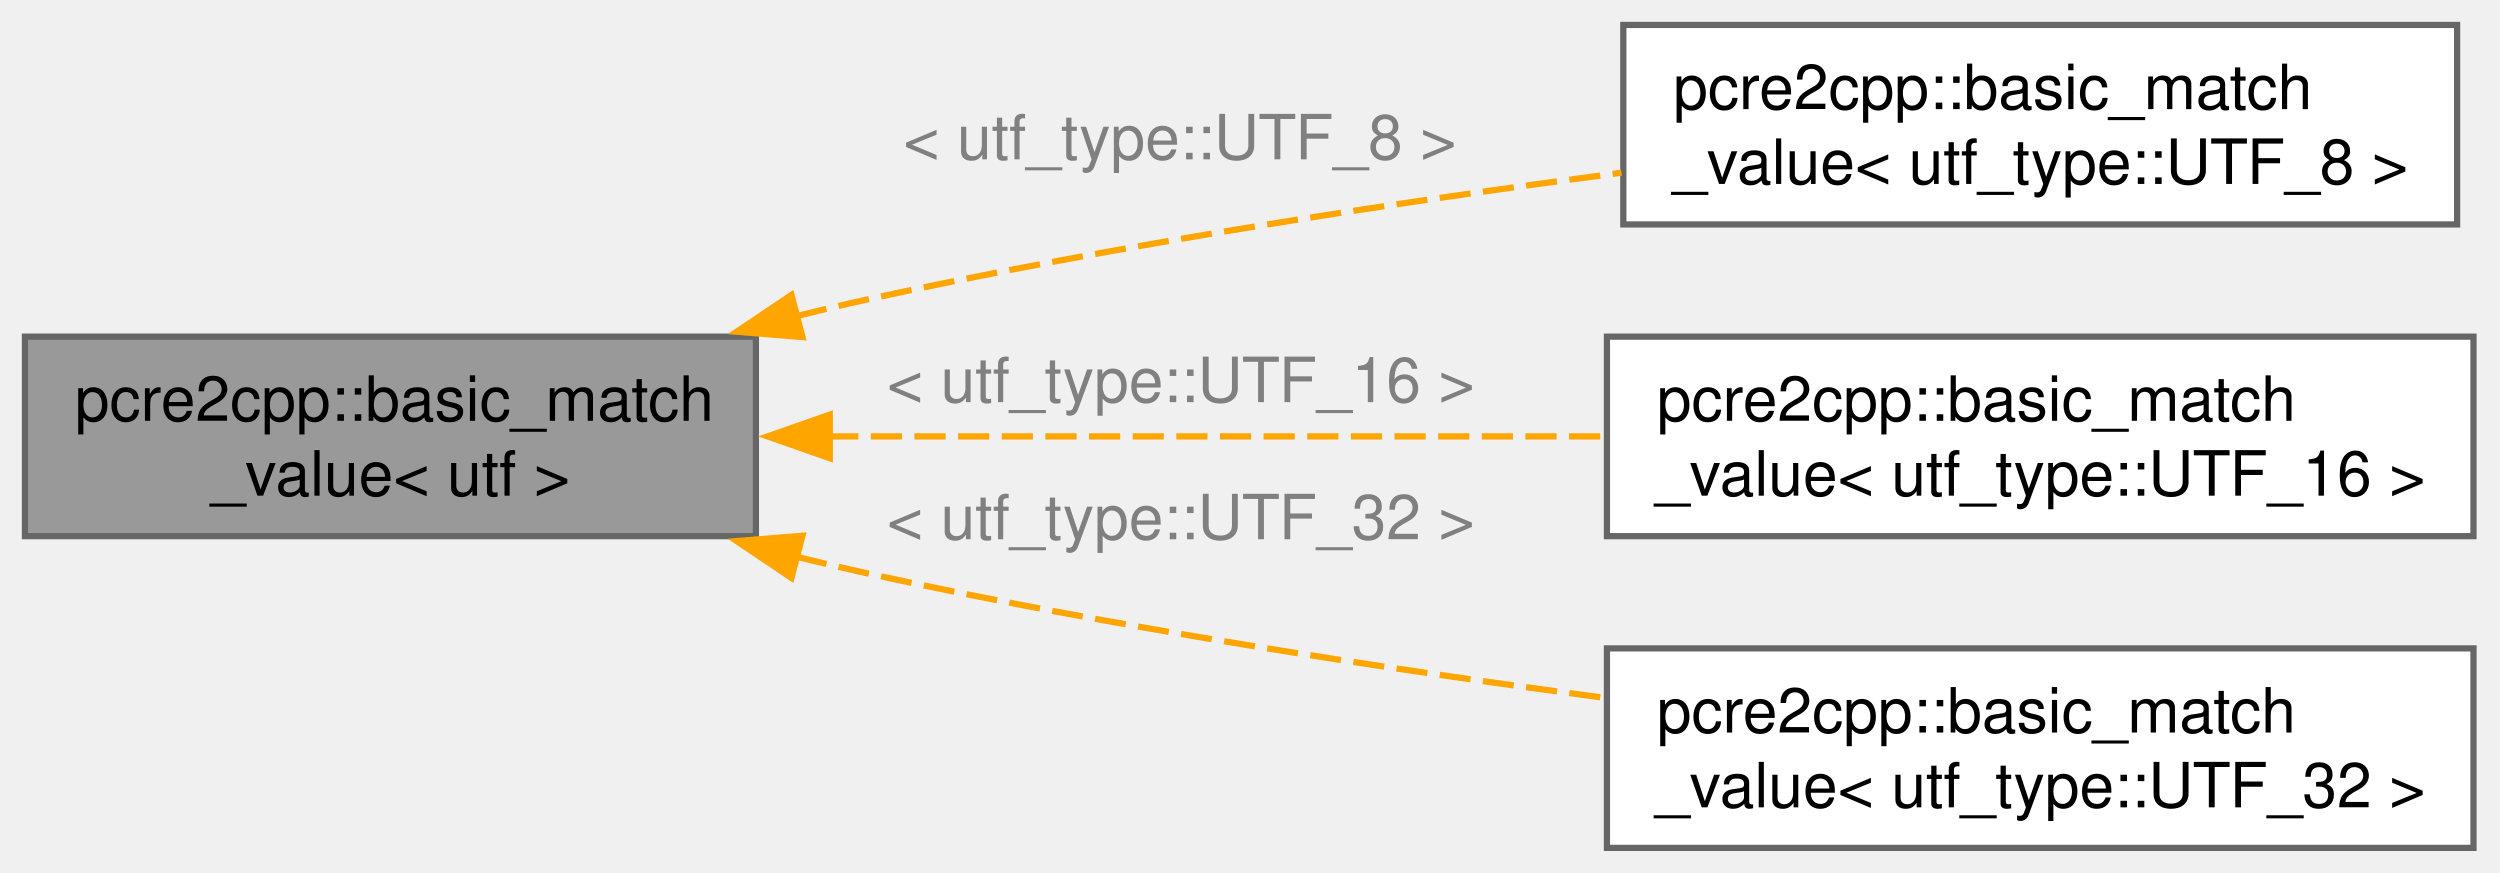
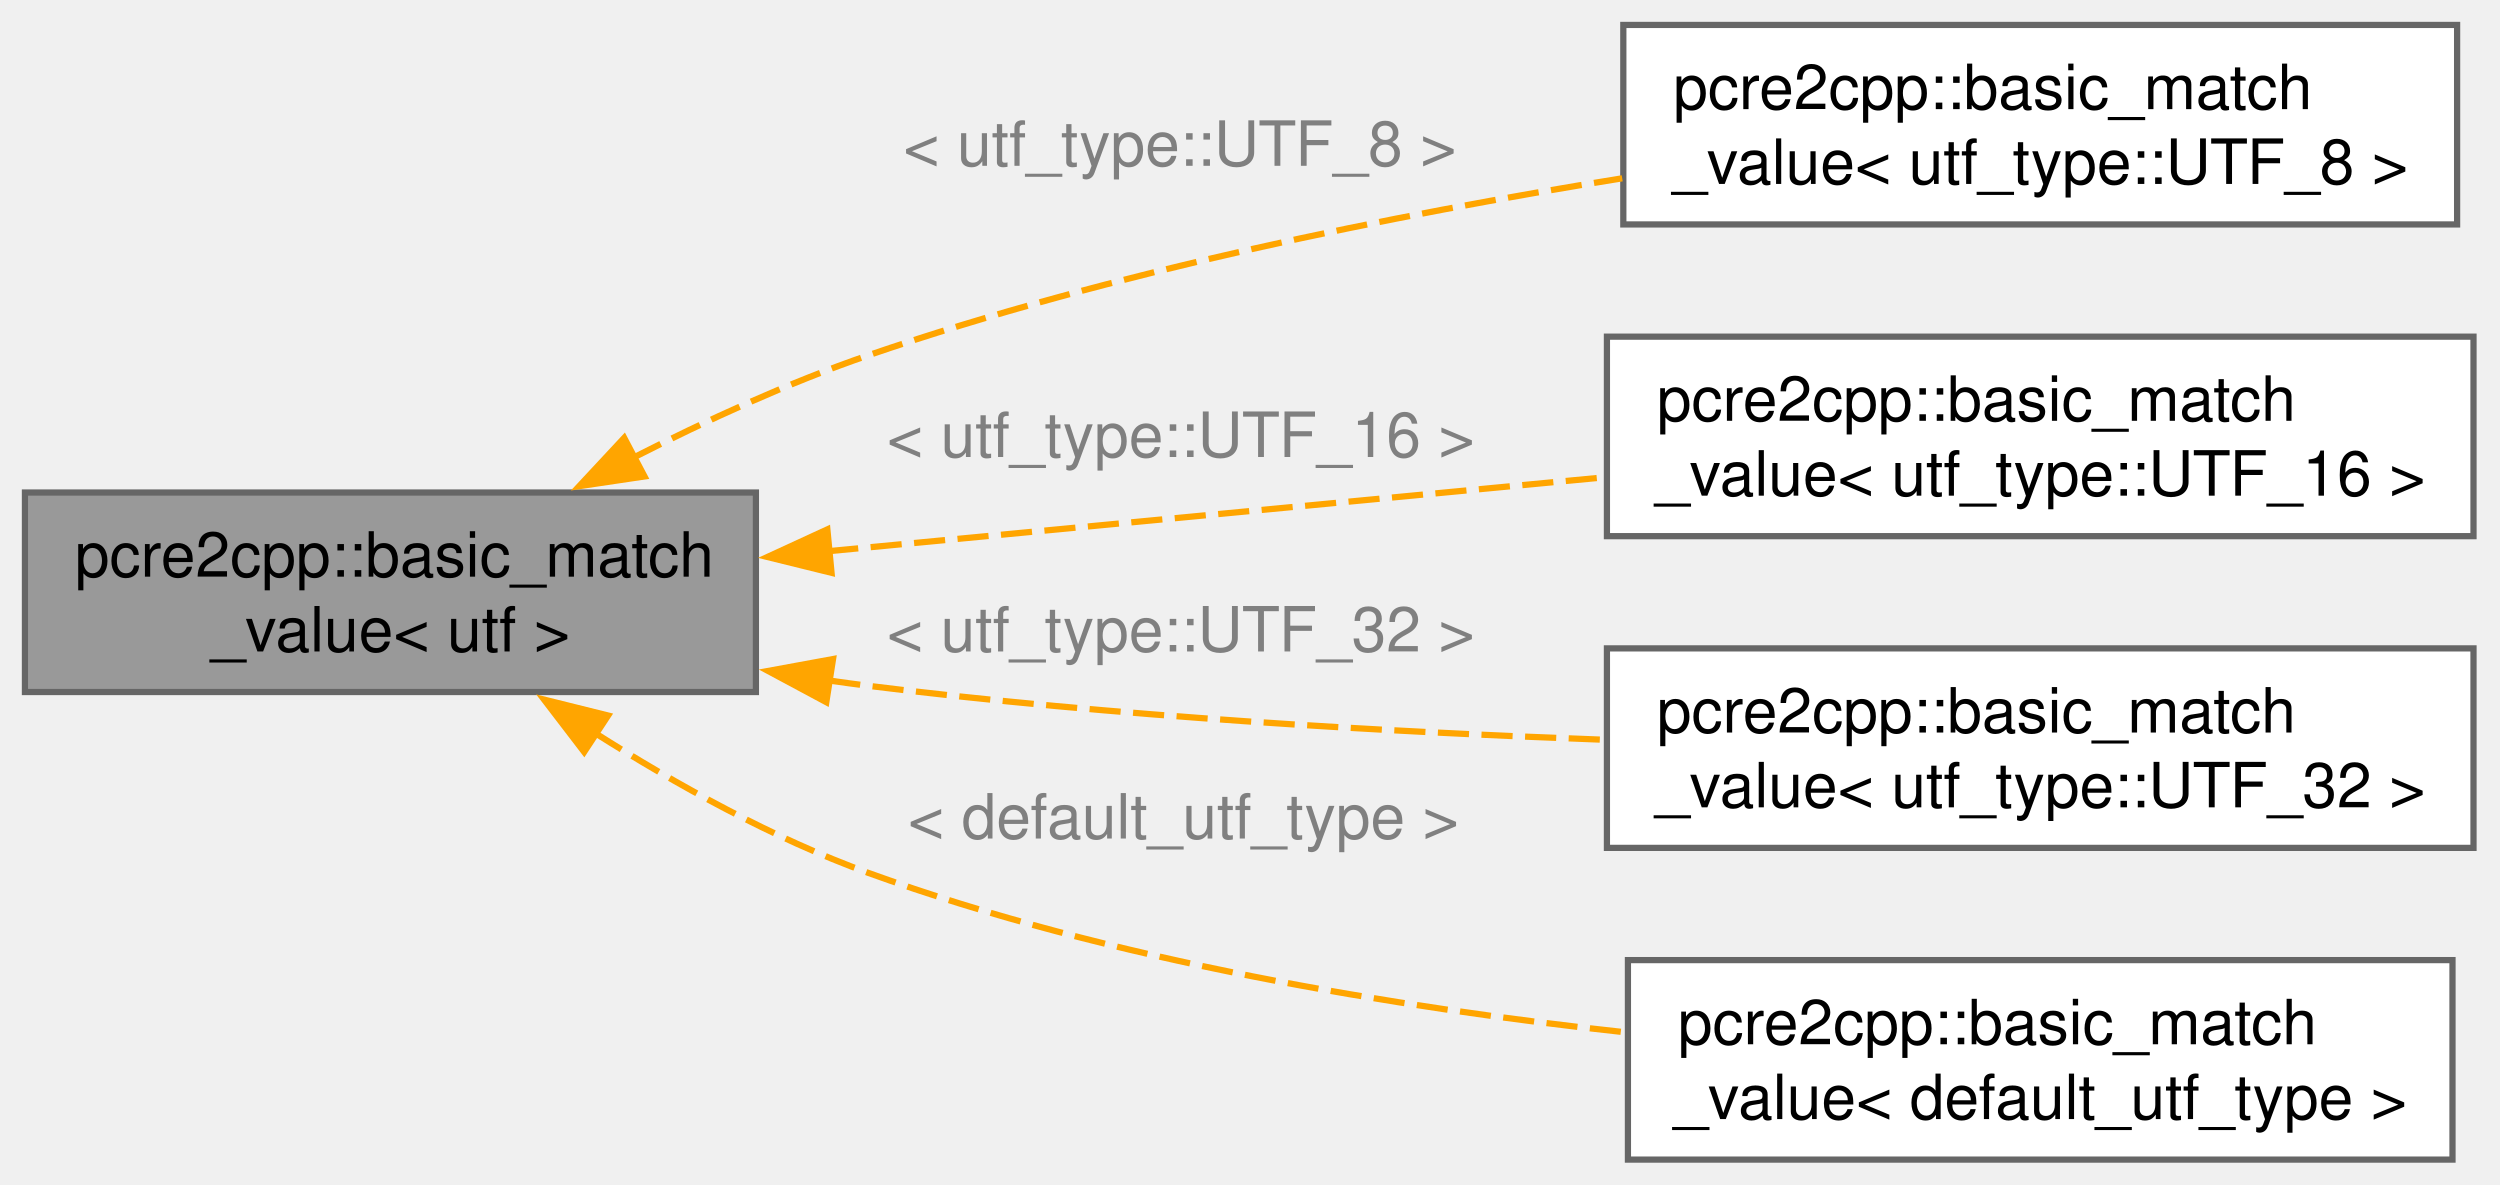
- <svg xmlns="http://www.w3.org/2000/svg" xmlns:xlink="http://www.w3.org/1999/xlink" width="401pt" height="140pt" viewBox="0.00 0.00 401.00 140.00">
-   <g id="graph0" class="graph" transform="scale(1 1) rotate(0) translate(4 136)">
+ <svg xmlns="http://www.w3.org/2000/svg" xmlns:xlink="http://www.w3.org/1999/xlink" width="401pt" height="190pt" viewBox="0.00 0.00 401.00 190.00">
+   <g id="graph0" class="graph" transform="scale(1 1) rotate(0) translate(4 186)">
    <g id="Node000001" class="node">
      <g id="a_Node000001">
        <a xlink:title="Match value container.">
-           <polygon fill="#999999" stroke="#666666" points="117.25,-82 0,-82 0,-50 117.25,-50 117.25,-82" />
-           <text xml:space="preserve" text-anchor="start" x="8" y="-68.5" font-family="Helvetica,sans-Serif" font-size="10.00">pcre2cpp::basic_match</text>
-           <text xml:space="preserve" text-anchor="middle" x="58.62" y="-56.5" font-family="Helvetica,sans-Serif" font-size="10.00">_value&lt; utf &gt;</text>
+           <polygon fill="#999999" stroke="#666666" points="117.25,-107 0,-107 0,-75 117.25,-75 117.25,-107" />
+           <text xml:space="preserve" text-anchor="start" x="8" y="-93.5" font-family="Helvetica,sans-Serif" font-size="10.00">pcre2cpp::basic_match</text>
+           <text xml:space="preserve" text-anchor="middle" x="58.62" y="-81.5" font-family="Helvetica,sans-Serif" font-size="10.00">_value&lt; utf &gt;</text>
        </a>
      </g>
    </g>
    <g id="Node000002" class="node">
      <g id="a_Node000002">
        <a xlink:href="../../df/d63/structpcre2cpp_1_1basic__match__value.html" target="_top" xlink:title=" ">
-           <polygon fill="white" stroke="#666666" points="390.12,-132 256.38,-132 256.38,-100 390.12,-100 390.12,-132" />
-           <text xml:space="preserve" text-anchor="start" x="264.38" y="-118.5" font-family="Helvetica,sans-Serif" font-size="10.00">pcre2cpp::basic_match</text>
-           <text xml:space="preserve" text-anchor="middle" x="323.25" y="-106.5" font-family="Helvetica,sans-Serif" font-size="10.00">_value&lt; utf_type::UTF_8 &gt;</text>
+           <polygon fill="white" stroke="#666666" points="390.12,-182 256.38,-182 256.38,-150 390.12,-150 390.12,-182" />
+           <text xml:space="preserve" text-anchor="start" x="264.38" y="-168.5" font-family="Helvetica,sans-Serif" font-size="10.00">pcre2cpp::basic_match</text>
+           <text xml:space="preserve" text-anchor="middle" x="323.25" y="-156.5" font-family="Helvetica,sans-Serif" font-size="10.00">_value&lt; utf_type::UTF_8 &gt;</text>
        </a>
      </g>
    </g>
    <g id="edge1_Node000001_Node000002" class="edge">
      <g id="a_edge1_Node000001_Node000002">
        <a xlink:title=" ">
-           <path fill="none" stroke="orange" stroke-dasharray="5,2" d="M123.69,-85.28C127.59,-86.25 131.46,-87.17 135.25,-88 175.01,-96.72 220.13,-103.56 256.08,-108.3" />
-           <polygon fill="orange" stroke="orange" points="124.72,-81.93 114.16,-82.79 122.95,-88.7 124.72,-81.93" />
+           <path fill="none" stroke="orange" stroke-dasharray="5,2" d="M97.51,-112.55C109.31,-118.57 122.57,-124.65 135.25,-129 174.38,-142.42 219.88,-151.56 256.2,-157.4" />
+           <polygon fill="orange" stroke="orange" points="99.38,-109.58 88.9,-108.02 96.12,-115.77 99.38,-109.58" />
        </a>
      </g>
-       <text xml:space="preserve" text-anchor="start" x="140.88" y="-110.44" font-family="Helvetica,sans-Serif" font-size="10.00" fill="grey">&lt; utf_type::UTF_8 &gt;</text>
+       <text xml:space="preserve" text-anchor="start" x="140.88" y="-159.4" font-family="Helvetica,sans-Serif" font-size="10.00" fill="grey">&lt; utf_type::UTF_8 &gt;</text>
    </g>
    <g id="Node000003" class="node">
      <g id="a_Node000003">
        <a xlink:href="../../df/d63/structpcre2cpp_1_1basic__match__value.html" target="_top" xlink:title=" ">
-           <polygon fill="white" stroke="#666666" points="392.75,-82 253.75,-82 253.75,-50 392.75,-50 392.75,-82" />
-           <text xml:space="preserve" text-anchor="start" x="261.75" y="-68.5" font-family="Helvetica,sans-Serif" font-size="10.00">pcre2cpp::basic_match</text>
-           <text xml:space="preserve" text-anchor="middle" x="323.25" y="-56.5" font-family="Helvetica,sans-Serif" font-size="10.00">_value&lt; utf_type::UTF_16 &gt;</text>
+           <polygon fill="white" stroke="#666666" points="392.75,-132 253.75,-132 253.75,-100 392.75,-100 392.75,-132" />
+           <text xml:space="preserve" text-anchor="start" x="261.75" y="-118.5" font-family="Helvetica,sans-Serif" font-size="10.00">pcre2cpp::basic_match</text>
+           <text xml:space="preserve" text-anchor="middle" x="323.25" y="-106.5" font-family="Helvetica,sans-Serif" font-size="10.00">_value&lt; utf_type::UTF_16 &gt;</text>
        </a>
      </g>
    </g>
    <g id="edge2_Node000001_Node000003" class="edge">
      <g id="a_edge2_Node000001_Node000003">
        <a xlink:title=" ">
-           <path fill="none" stroke="orange" stroke-dasharray="5,2" d="M128.68,-66C167.12,-66 214.83,-66 253.26,-66" />
-           <polygon fill="orange" stroke="orange" points="129.1,-62.5 119.1,-66 129.1,-69.5 129.1,-62.5" />
+           <path fill="none" stroke="orange" stroke-dasharray="5,2" d="M128.68,-97.57C167.12,-101.23 214.83,-105.77 253.26,-109.43" />
+           <polygon fill="orange" stroke="orange" points="129.38,-94.12 119.09,-96.66 128.71,-101.09 129.38,-94.12" />
        </a>
      </g>
-       <text xml:space="preserve" text-anchor="start" x="138.25" y="-71.5" font-family="Helvetica,sans-Serif" font-size="10.00" fill="grey">&lt; utf_type::UTF_16 &gt;</text>
+       <text xml:space="preserve" text-anchor="start" x="138.25" y="-112.7" font-family="Helvetica,sans-Serif" font-size="10.00" fill="grey">&lt; utf_type::UTF_16 &gt;</text>
    </g>
    <g id="Node000004" class="node">
      <g id="a_Node000004">
        <a xlink:href="../../df/d63/structpcre2cpp_1_1basic__match__value.html" target="_top" xlink:title=" ">
-           <polygon fill="white" stroke="#666666" points="392.75,-32 253.75,-32 253.75,0 392.75,0 392.75,-32" />
-           <text xml:space="preserve" text-anchor="start" x="261.75" y="-18.5" font-family="Helvetica,sans-Serif" font-size="10.00">pcre2cpp::basic_match</text>
-           <text xml:space="preserve" text-anchor="middle" x="323.25" y="-6.5" font-family="Helvetica,sans-Serif" font-size="10.00">_value&lt; utf_type::UTF_32 &gt;</text>
+           <polygon fill="white" stroke="#666666" points="392.75,-82 253.75,-82 253.75,-50 392.75,-50 392.75,-82" />
+           <text xml:space="preserve" text-anchor="start" x="261.75" y="-68.5" font-family="Helvetica,sans-Serif" font-size="10.00">pcre2cpp::basic_match</text>
+           <text xml:space="preserve" text-anchor="middle" x="323.25" y="-56.5" font-family="Helvetica,sans-Serif" font-size="10.00">_value&lt; utf_type::UTF_32 &gt;</text>
        </a>
      </g>
    </g>
    <g id="edge3_Node000001_Node000004" class="edge">
      <g id="a_edge3_Node000001_Node000004">
        <a xlink:title=" ">
-           <path fill="none" stroke="orange" stroke-dasharray="5,2" d="M123.69,-46.72C127.59,-45.75 131.46,-44.83 135.25,-44 174.05,-35.49 217.95,-28.77 253.46,-24.05" />
-           <polygon fill="orange" stroke="orange" points="122.95,-43.3 114.16,-49.21 124.72,-50.07 122.95,-43.3" />
+           <path fill="none" stroke="orange" stroke-dasharray="5,2" d="M129.02,-76.84C131.12,-76.54 133.2,-76.26 135.25,-76 174.28,-71.11 218.2,-68.61 253.65,-67.33" />
+           <polygon fill="orange" stroke="orange" points="128.54,-73.37 119.2,-78.38 129.62,-80.29 128.54,-73.37" />
        </a>
      </g>
-       <text xml:space="preserve" text-anchor="start" x="138.25" y="-49.5" font-family="Helvetica,sans-Serif" font-size="10.00" fill="grey">&lt; utf_type::UTF_32 &gt;</text>
+       <text xml:space="preserve" text-anchor="start" x="138.25" y="-81.5" font-family="Helvetica,sans-Serif" font-size="10.00" fill="grey">&lt; utf_type::UTF_32 &gt;</text>
+     </g>
+     <g id="Node000005" class="node">
+       <g id="a_Node000005">
+         <a xlink:href="../../df/d63/structpcre2cpp_1_1basic__match__value.html" target="_top" xlink:title=" ">
+           <polygon fill="white" stroke="#666666" points="389.38,-32 257.12,-32 257.12,0 389.38,0 389.38,-32" />
+           <text xml:space="preserve" text-anchor="start" x="265.12" y="-18.5" font-family="Helvetica,sans-Serif" font-size="10.00">pcre2cpp::basic_match</text>
+           <text xml:space="preserve" text-anchor="middle" x="323.25" y="-6.5" font-family="Helvetica,sans-Serif" font-size="10.00">_value&lt; default_utf_type &gt;</text>
+         </a>
+       </g>
+     </g>
+     <g id="edge4_Node000001_Node000005" class="edge">
+       <g id="a_edge4_Node000001_Node000005">
+         <a xlink:title=" ">
+           <path fill="none" stroke="orange" stroke-dasharray="5,2" d="M91.42,-68.44C104.45,-60.18 120.03,-51.52 135.25,-46 174.2,-31.88 220.11,-24.39 256.69,-20.42" />
+           <polygon fill="orange" stroke="orange" points="89.7,-65.38 83.26,-73.79 93.54,-71.23 89.7,-65.38" />
+         </a>
+       </g>
+       <text xml:space="preserve" text-anchor="start" x="141.62" y="-51.5" font-family="Helvetica,sans-Serif" font-size="10.00" fill="grey">&lt; default_utf_type &gt;</text>
    </g>
  </g>
</svg>
